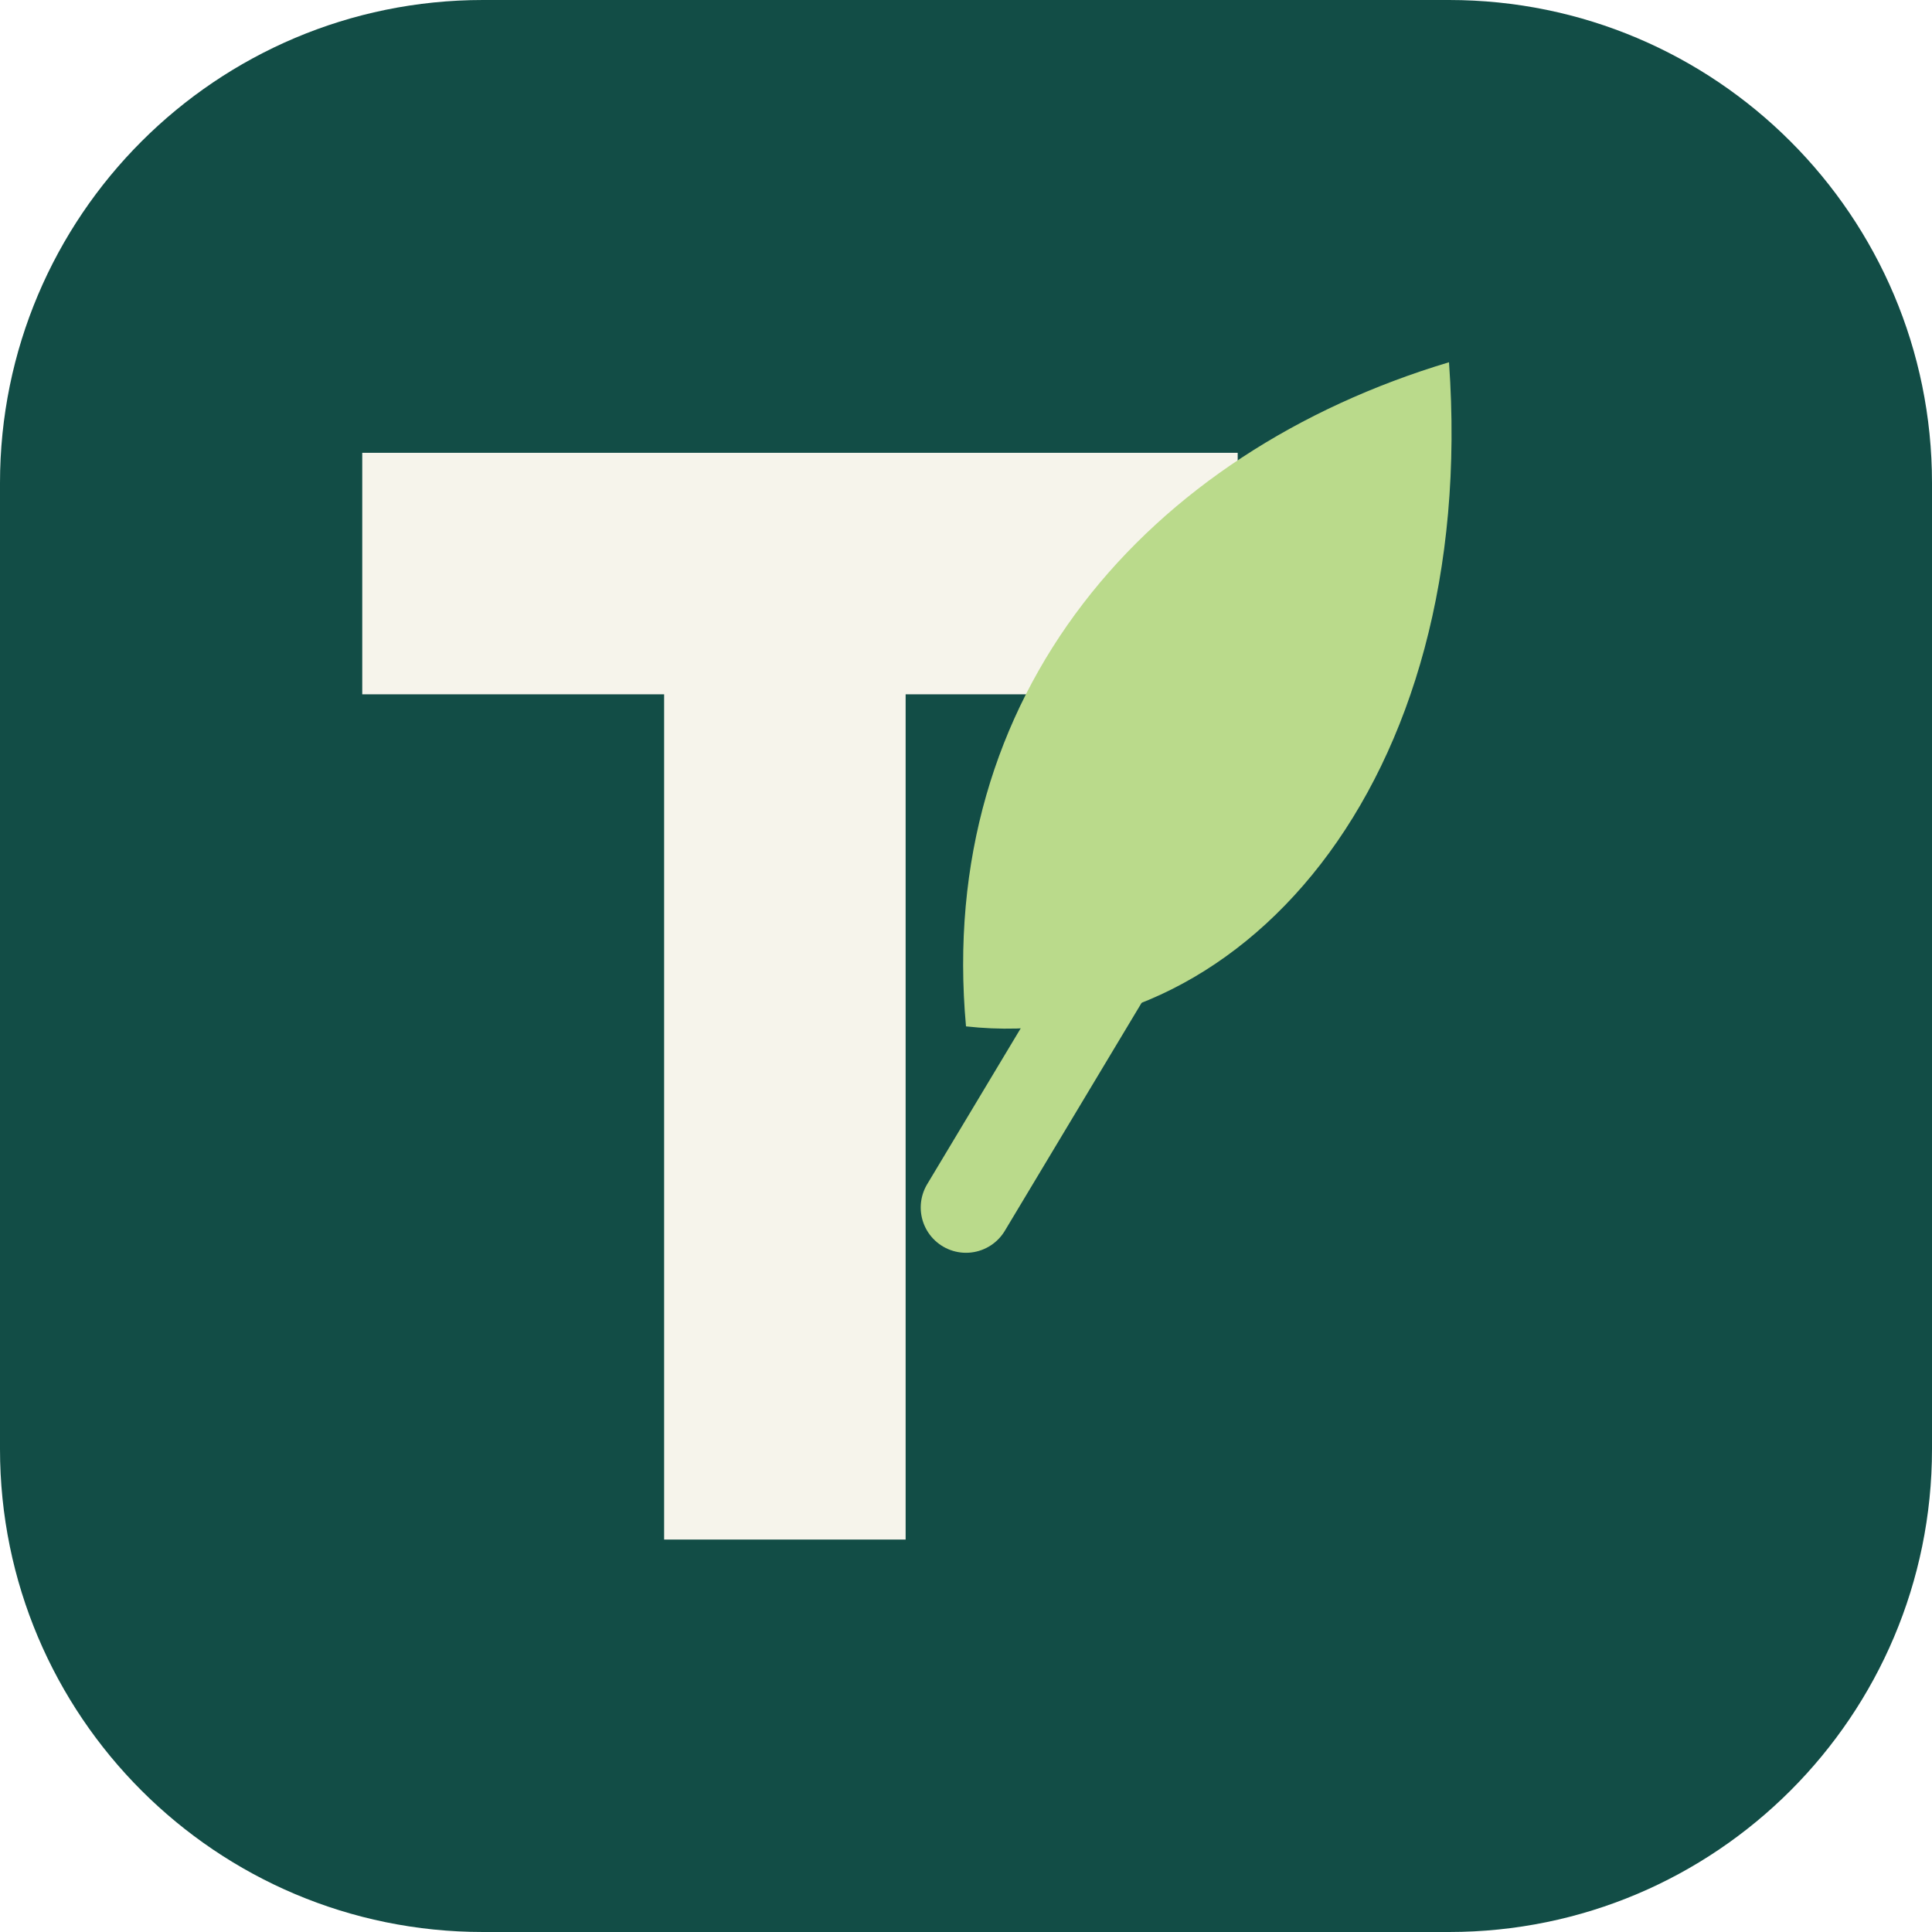
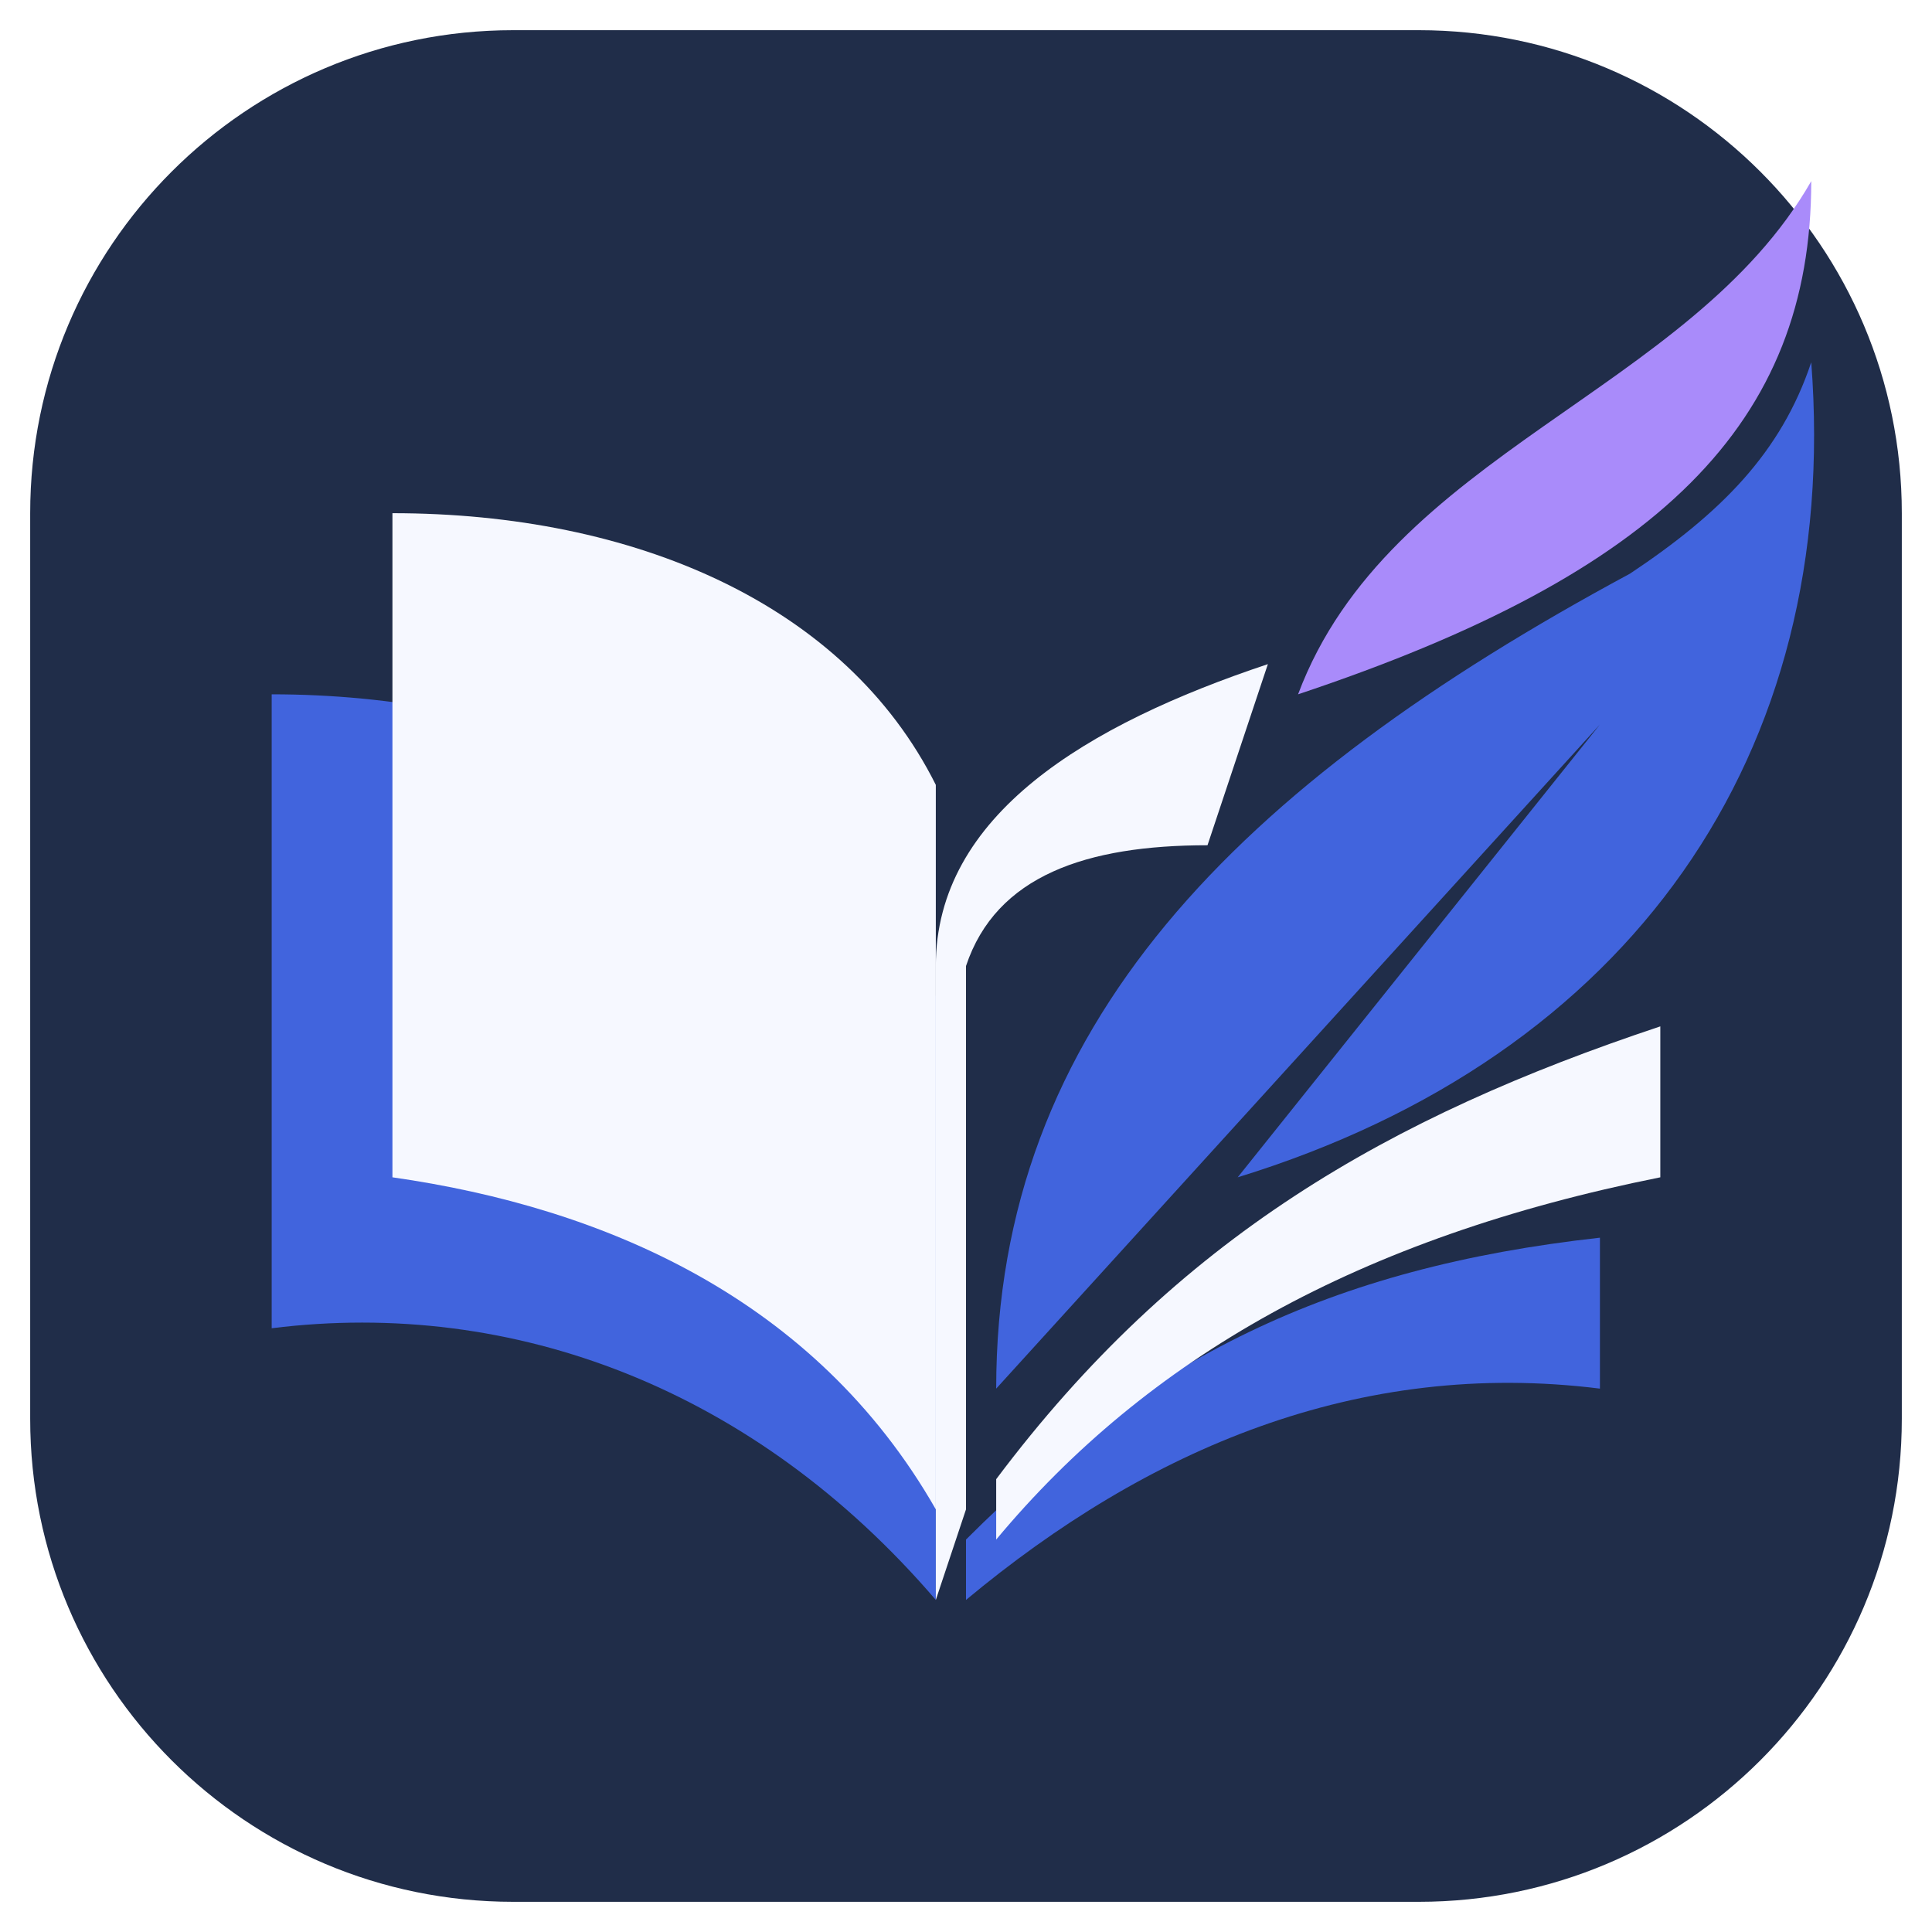
- <svg xmlns="http://www.w3.org/2000/svg" viewBox="0 0 64 64">
-   <rect width="64" height="64" rx="16" fill="#124d46" />
-   <path d="M12 15h29v8H30v28h-8V23H12z" fill="#f6f4eb" />
-   <path d="M48 12c-10 3-17 11-16 22 9 1 17-8 16-22Z" fill="#bada8b" />
-   <path d="m32 40 12-20" fill="none" stroke="#bada8b" stroke-width="3" stroke-linecap="round" />
+ <svg xmlns="http://www.w3.org/2000/svg" viewBox="0 0 64 64" fill="none">
+   <rect x="1" y="1" width="62" height="62" rx="16" fill="#202D49" />
+   <path d="M9 23c8 0 16 3 22 10v20C25 46 17 43 9 44V23Z" fill="#4164DD" />
+   <path d="M13 17c8 0 15 3 18 9v24c-4-7-11-10-18-11V17Z" fill="#F6F8FF" />
+   <path d="M31 32c0-5 5-8 11-10l-2 6c-4 0-7 1-8 4v18l-1 3V32Z" fill="#F6F8FF" />
+   <path d="M32 51c6-6 12-9 21-10v5c-8-1-15 2-21 7v-2Z" fill="#4164DD" />
+   <path d="M33 49c6-8 13-12 22-15v5c-10 2-17 6-22 12v-2Z" fill="#F6F8FF" />
+   <path d="M33 46c0-12 8-20 21-27 3-2 5-4 6-7 1 13-6 23-19 27l12-15-20 22Z" fill="#4164DD" />
+   <path d="M43 23c3-8 13-10 17-17 0 8-5 13-17 17Z" fill="#A98BFA" />
</svg>
